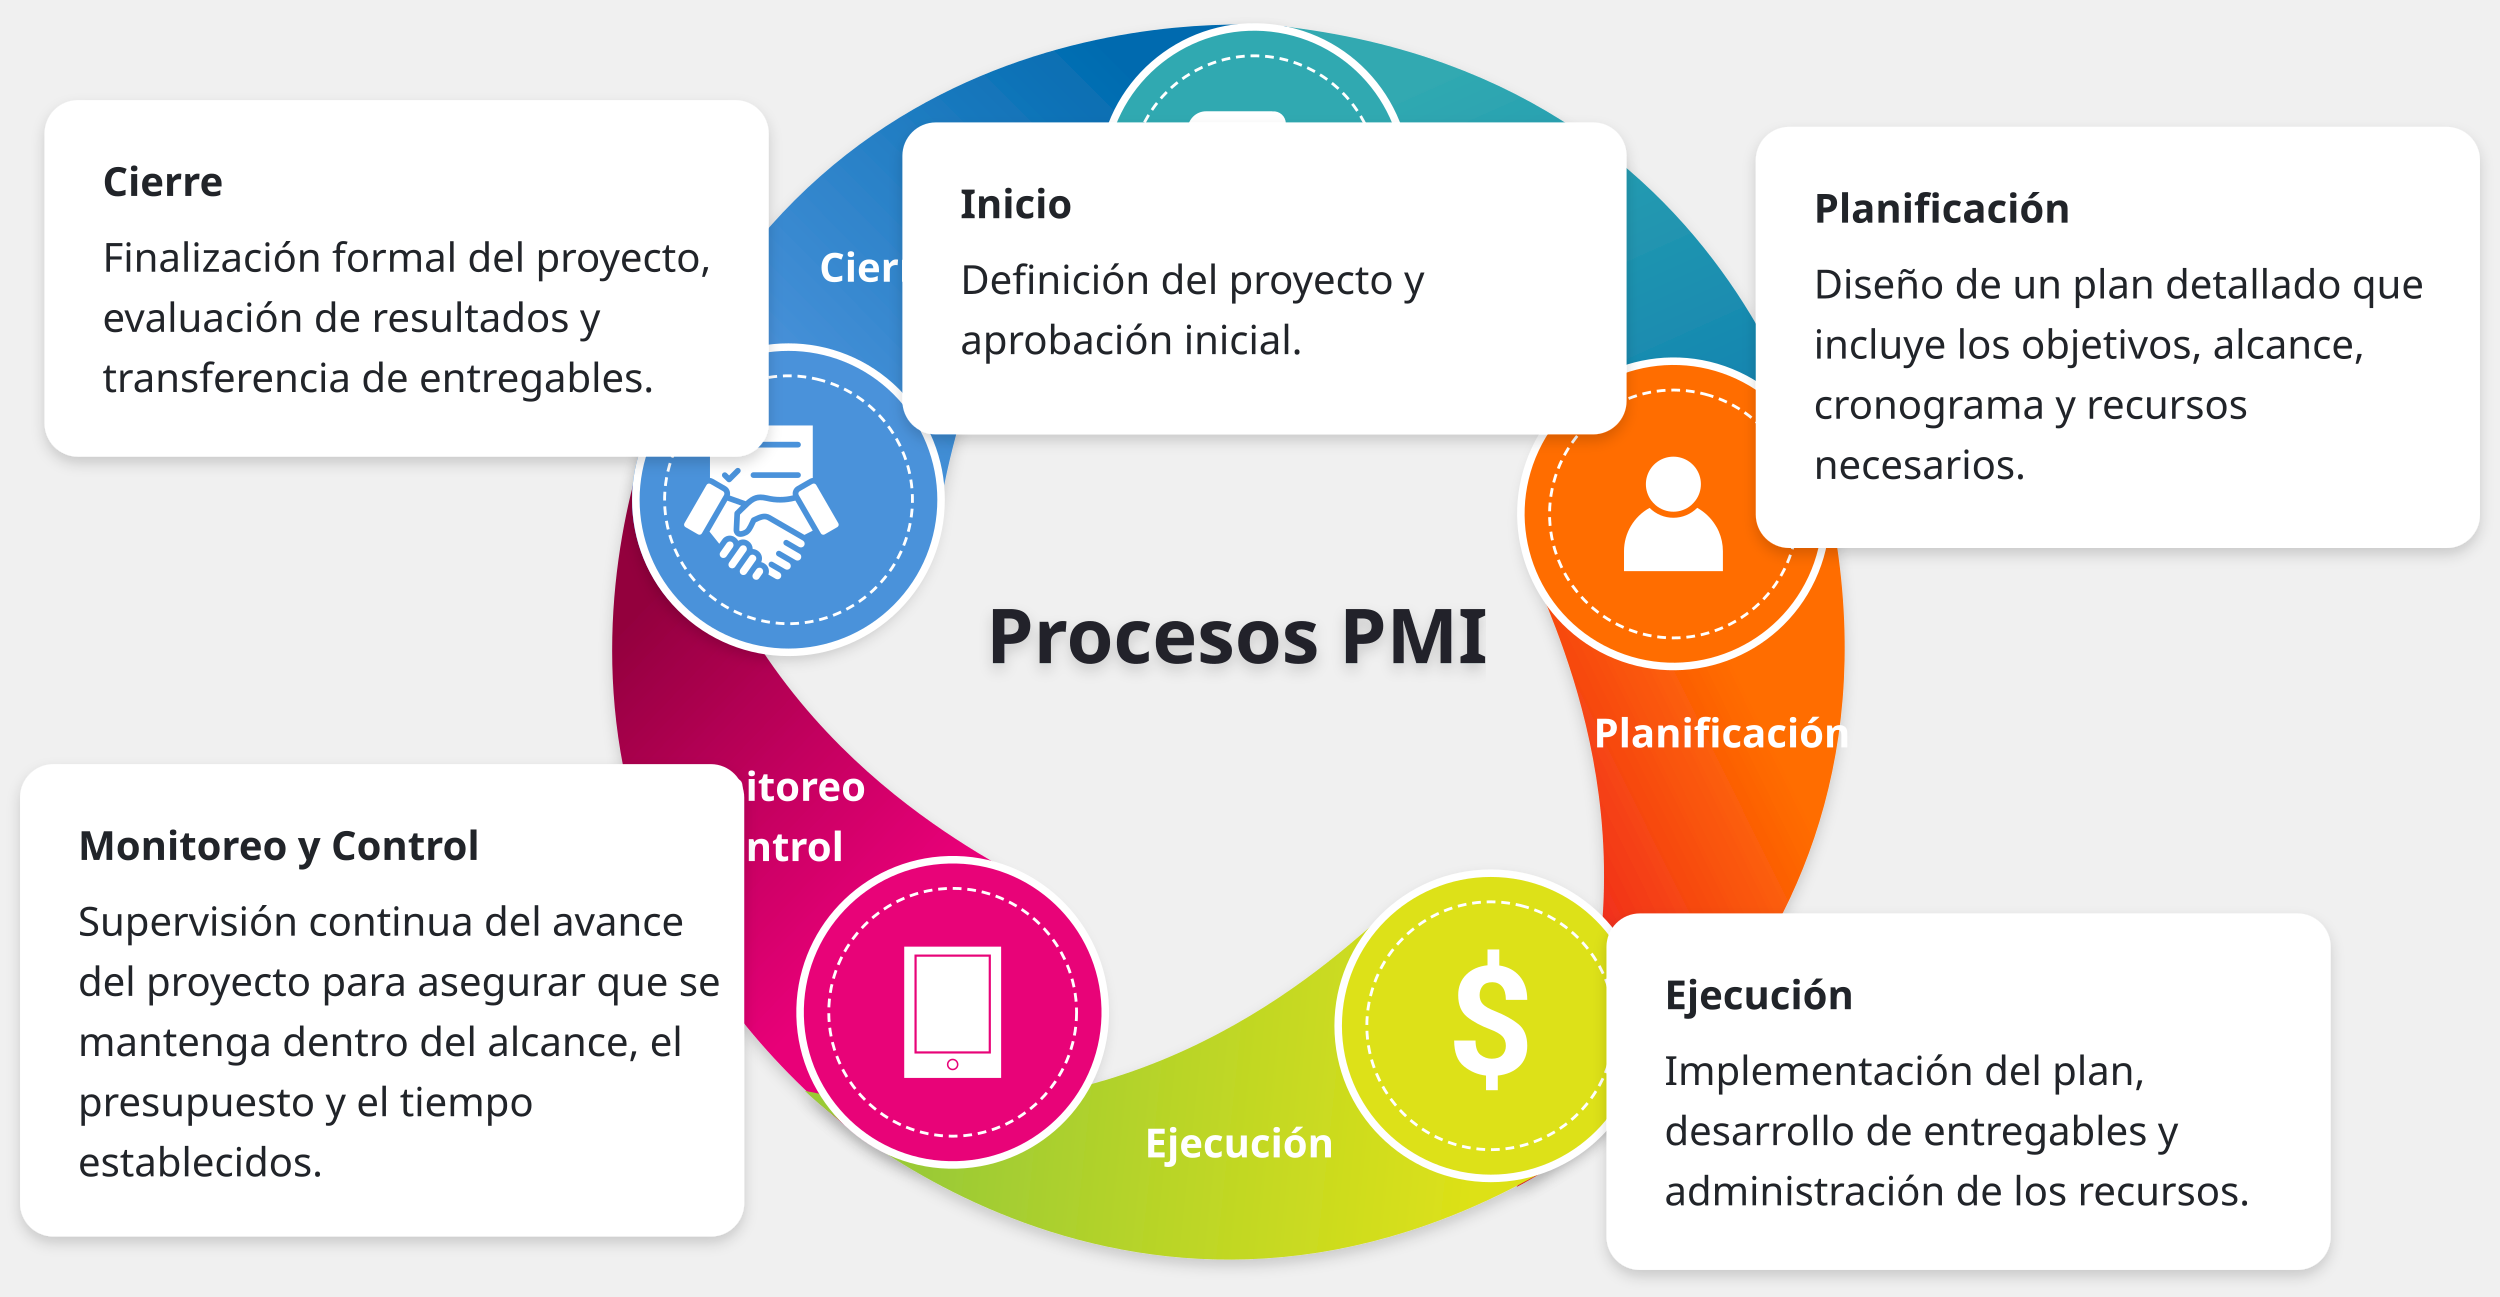
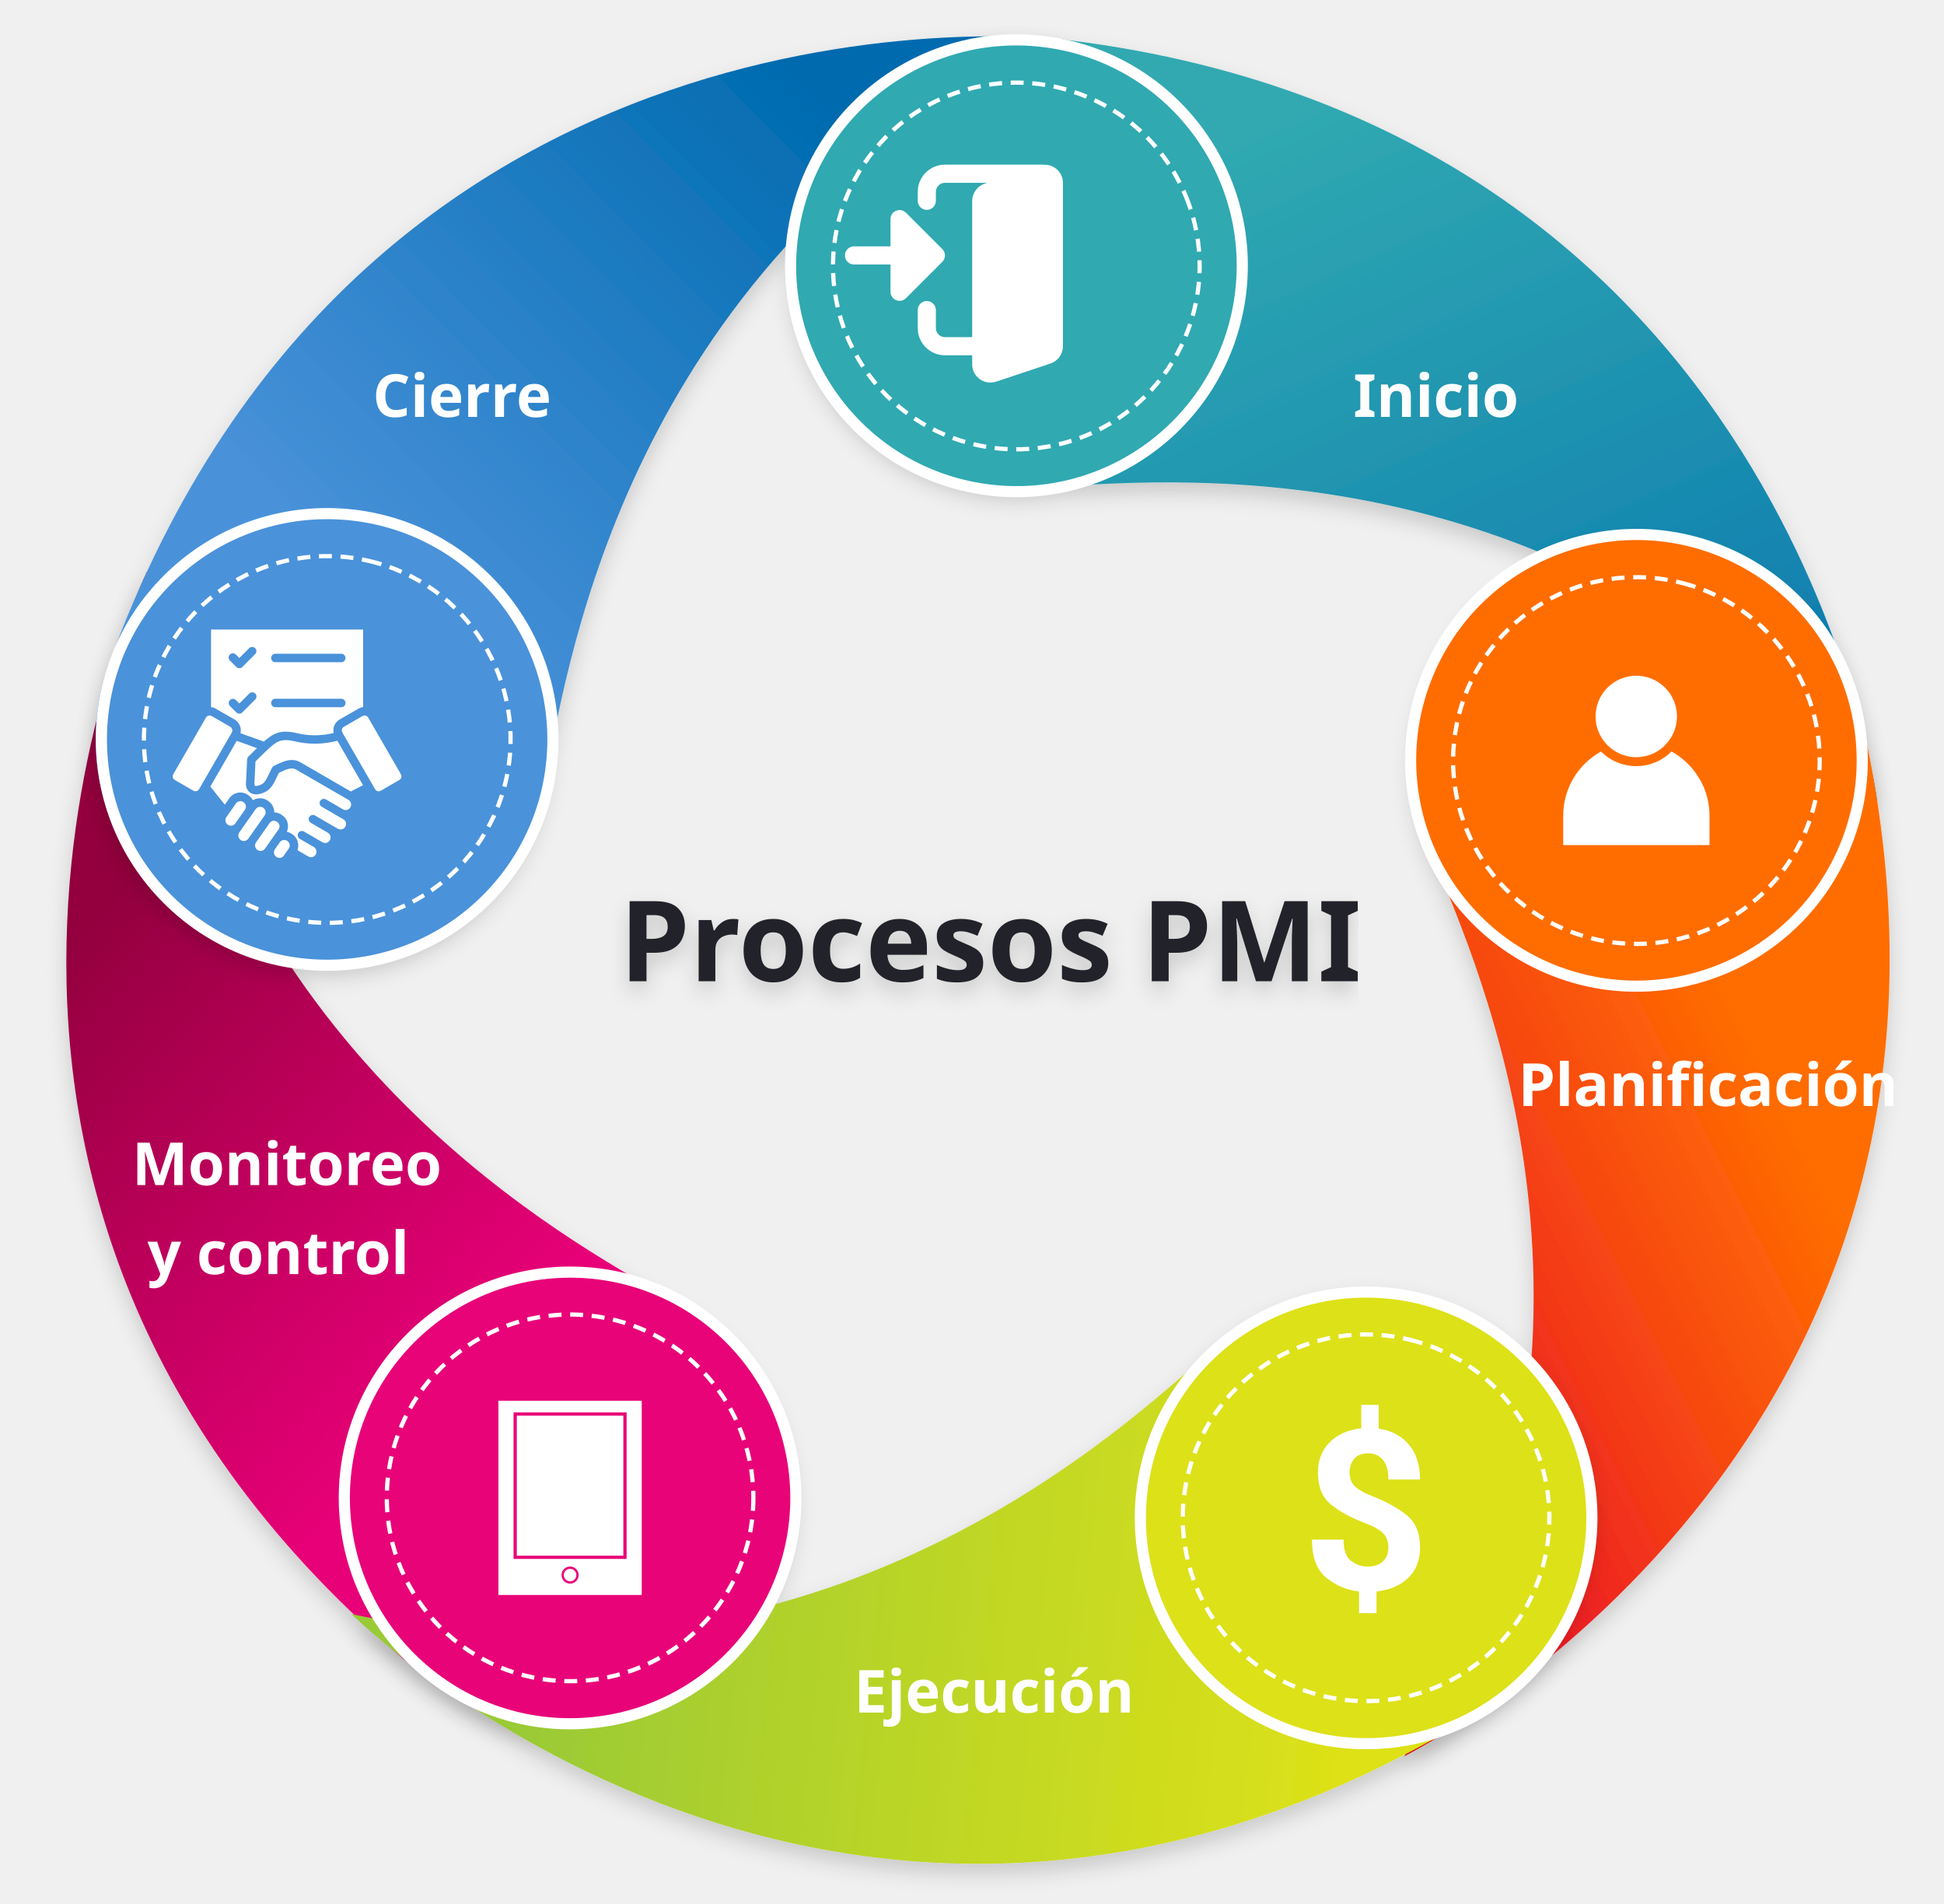
- <svg xmlns="http://www.w3.org/2000/svg" width="1122" height="581.94" viewBox="0 0 1122 581.94">
+ <svg xmlns="http://www.w3.org/2000/svg" width="589.767" height="577.298" viewBox="0 0 589.767 577.298">
  <defs>
    <linearGradient id="linear-gradient" x1="0.28" y1="0.217" x2="0.942" y2="1.255" gradientUnits="objectBoundingBox">
      <stop offset="0" stop-color="#30a9b1" />
      <stop offset="0.582" stop-color="#1586b0" />
      <stop offset="1" stop-color="#006baf" />
    </linearGradient>
-     <filter id="Trazado_986585" x="484.945" y="4.733" width="348.201" height="250.371" filterUnits="userSpaceOnUse">
+     <filter id="Trazado_986585" x="230.333" y="4.733" width="348.201" height="250.371" filterUnits="userSpaceOnUse">
      <feOffset dy="3" input="SourceAlpha" />
      <feGaussianBlur stdDeviation="3" result="blur" />
      <feFlood flood-opacity="0.161" />
      <feComposite operator="in" in2="blur" />
      <feComposite in="SourceGraphic" />
    </filter>
    <linearGradient id="linear-gradient-2" x1="0.539" y1="0.27" x2="0.139" y2="0.771" gradientUnits="objectBoundingBox">
      <stop offset="0" stop-color="#ff6d00" />
      <stop offset="0.457" stop-color="#f74a10" />
      <stop offset="1" stop-color="#ed1c25" />
    </linearGradient>
-     <filter id="Trazado_986586" x="671.616" y="156.639" width="165.281" height="388.063" filterUnits="userSpaceOnUse">
+     <filter id="Trazado_986586" x="417.004" y="156.639" width="165.281" height="388.063" filterUnits="userSpaceOnUse">
      <feOffset dy="3" input="SourceAlpha" />
      <feGaussianBlur stdDeviation="3" result="blur-2" />
      <feFlood flood-opacity="0.161" />
      <feComposite operator="in" in2="blur-2" />
      <feComposite in="SourceGraphic" />
    </filter>
    <linearGradient id="linear-gradient-3" x1="0.551" y1="0.705" x2="0.208" y2="0.186" gradientUnits="objectBoundingBox">
      <stop offset="0" stop-color="#e80378" />
      <stop offset="0.437" stop-color="#c50360" />
      <stop offset="1" stop-color="#93033e" />
    </linearGradient>
-     <filter id="Trazado_986587" x="265.737" y="167.43" width="239.097" height="368.58" filterUnits="userSpaceOnUse">
+     <filter id="Trazado_986587" x="11.126" y="167.43" width="239.097" height="368.58" filterUnits="userSpaceOnUse">
      <feOffset dy="3" input="SourceAlpha" />
      <feGaussianBlur stdDeviation="3" result="blur-3" />
      <feFlood flood-opacity="0.161" />
      <feComposite operator="in" in2="blur-3" />
      <feComposite in="SourceGraphic" />
    </filter>
    <linearGradient id="linear-gradient-4" x1="0.29" y1="0.637" x2="0.817" y2="0.135" gradientUnits="objectBoundingBox">
      <stop offset="0" stop-color="#4a92da" />
      <stop offset="0.497" stop-color="#2780c6" />
      <stop offset="1" stop-color="#006baf" />
    </linearGradient>
-     <filter id="Trazado_986588" x="274.626" y="4.999" width="311.993" height="300.306" filterUnits="userSpaceOnUse">
+     <filter id="Trazado_986588" x="20.015" y="4.999" width="311.993" height="300.306" filterUnits="userSpaceOnUse">
      <feOffset dy="3" input="SourceAlpha" />
      <feGaussianBlur stdDeviation="3" result="blur-4" />
      <feFlood flood-opacity="0.161" />
      <feComposite operator="in" in2="blur-4" />
      <feComposite in="SourceGraphic" />
    </filter>
    <linearGradient id="linear-gradient-5" x1="0.812" y1="0.508" x2="0.154" y2="0.475" gradientUnits="objectBoundingBox">
      <stop offset="0" stop-color="#dde118" />
      <stop offset="0.542" stop-color="#bad527" />
      <stop offset="1" stop-color="#9aca36" />
    </linearGradient>
-     <filter id="Trazado_986611" x="352.255" y="384.462" width="394.873" height="192.836" filterUnits="userSpaceOnUse">
+     <filter id="Trazado_986611" x="97.644" y="384.462" width="394.873" height="192.836" filterUnits="userSpaceOnUse">
      <feOffset dy="3" input="SourceAlpha" />
      <feGaussianBlur stdDeviation="3" result="blur-5" />
      <feFlood flood-opacity="0.161" />
      <feComposite operator="in" in2="blur-5" />
      <feComposite in="SourceGraphic" />
    </filter>
-     <filter id="Procesos_PMI" x="433.567" y="254.619" width="233" height="64" filterUnits="userSpaceOnUse">
+     <filter id="Procesos_PMI" x="178.955" y="254.619" width="233" height="64" filterUnits="userSpaceOnUse">
      <feOffset dy="3" input="SourceAlpha" />
      <feGaussianBlur stdDeviation="3" result="blur-6" />
      <feFlood flood-opacity="0.161" />
      <feComposite operator="in" in2="blur-6" />
      <feComposite in="SourceGraphic" />
    </filter>
-     <filter id="Rectángulo_408084" x="712" y="403.94" width="343" height="178" filterUnits="userSpaceOnUse">
-       <feOffset dy="3" input="SourceAlpha" />
-       <feGaussianBlur stdDeviation="3" result="blur-7" />
-       <feFlood flood-opacity="0.161" />
-       <feComposite operator="in" in2="blur-7" />
-       <feComposite in="SourceGraphic" />
-     </filter>
-     <filter id="Rectángulo_408084-2" x="779" y="50.94" width="343" height="207" filterUnits="userSpaceOnUse">
-       <feOffset dy="3" input="SourceAlpha" />
-       <feGaussianBlur stdDeviation="3" result="blur-8" />
-       <feFlood flood-opacity="0.161" />
-       <feComposite operator="in" in2="blur-8" />
-       <feComposite in="SourceGraphic" />
-     </filter>
-     <filter id="Rectángulo_408074" x="396" y="48.94" width="343" height="158" filterUnits="userSpaceOnUse">
-       <feOffset dy="3" input="SourceAlpha" />
-       <feGaussianBlur stdDeviation="3" result="blur-9" />
-       <feFlood flood-opacity="0.161" />
-       <feComposite operator="in" in2="blur-9" />
-       <feComposite in="SourceGraphic" />
-     </filter>
-     <filter id="Rectángulo_408084-3" x="11" y="38.94" width="343" height="178" filterUnits="userSpaceOnUse">
-       <feOffset dy="3" input="SourceAlpha" />
-       <feGaussianBlur stdDeviation="3" result="blur-10" />
-       <feFlood flood-opacity="0.161" />
-       <feComposite operator="in" in2="blur-10" />
-       <feComposite in="SourceGraphic" />
-     </filter>
-     <filter id="Rectángulo_408084-4" x="0" y="336.94" width="343" height="230" filterUnits="userSpaceOnUse">
-       <feOffset dy="3" input="SourceAlpha" />
-       <feGaussianBlur stdDeviation="3" result="blur-11" />
-       <feFlood flood-opacity="0.161" />
-       <feComposite operator="in" in2="blur-11" />
-       <feComposite in="SourceGraphic" />
-     </filter>
  </defs>
-   <g id="Grupo_1151697" data-name="Grupo 1151697" transform="translate(-250 -6263.06)">
+   <g id="Grupo_1151696" data-name="Grupo 1151696" transform="translate(-504.612 -6263.06)">
    <g id="Grupo_1151682" data-name="Grupo 1151682" transform="translate(0 -38)">
      <g id="Grupo_1151659" data-name="Grupo 1151659" transform="translate(27.44 46)">
        <g id="Grupo_1151652" data-name="Grupo 1151652" transform="translate(2171 112.753)">
          <g id="Grupo_1151651" data-name="Grupo 1151651" transform="translate(0 -159.64)">
-             <g transform="matrix(1, 0, 0, 1, -1948.44, 6301.95)" filter="url(#Trazado_986585)">
-               <path id="Trazado_986585-2" data-name="Trazado 986585" d="M292.669,92.244a69.016,69.016,0,1,0,2.167,135.874c35.383-1.883,156.091-12.809,248,95.612C542.834,323.727,516.044,117.008,292.669,92.244Z" transform="translate(281.31 -80.62)" fill="url(#linear-gradient)" />
+             <g transform="matrix(1, 0, 0, 1, -1693.83, 6301.95)" filter="url(#Trazado_986585)">
+               <path id="Trazado_986585-2" data-name="Trazado 986585" d="M292.669,92.244a69.016,69.016,0,1,0,2.167,135.874c35.383-1.883,156.091-12.809,248,95.612C542.834,323.727,516.044,117.008,292.669,92.244Z" transform="translate(26.7 -80.62)" fill="url(#linear-gradient)" />
            </g>
-             <g transform="matrix(1, 0, 0, 1, -1948.44, 6301.95)" filter="url(#Trazado_986586)">
-               <path id="Trazado_986586-2" data-name="Trazado 986586" d="M460.361,237.1A69.017,69.017,0,1,0,332.5,283.123c13.232,32.869,61.528,144.583-11.319,266.63C321.182,549.75,509.208,456.475,460.361,237.1Z" transform="translate(359.44 -17.05)" fill="url(#linear-gradient-2)" />
+             <g transform="matrix(1, 0, 0, 1, -1693.83, 6301.95)" filter="url(#Trazado_986586)">
+               <path id="Trazado_986586-2" data-name="Trazado 986586" d="M460.361,237.1A69.017,69.017,0,1,0,332.5,283.123c13.232,32.869,61.528,144.583-11.319,266.63C321.182,549.75,509.208,456.475,460.361,237.1Z" transform="translate(104.82 -17.05)" fill="url(#linear-gradient-2)" />
            </g>
-             <g transform="matrix(1, 0, 0, 1, -1948.44, 6301.95)" filter="url(#Trazado_986587)">
-               <path id="Trazado_986587-2" data-name="Trazado 986587" d="M190.571,518.365a69.017,69.017,0,1,0,72.908-114.677C232.89,385.8,126.75,327.061,109.606,185.964,109.6,185.967,17.62,374.848,190.571,518.365Z" transform="translate(189.57 -12.53)" fill="url(#linear-gradient-3)" />
+             <g transform="matrix(1, 0, 0, 1, -1693.83, 6301.95)" filter="url(#Trazado_986587)">
+               <path id="Trazado_986587-2" data-name="Trazado 986587" d="M190.571,518.365a69.017,69.017,0,1,0,72.908-114.677C232.89,385.8,126.75,327.061,109.606,185.964,109.6,185.967,17.62,374.848,190.571,518.365Z" transform="translate(-65.04 -12.53)" fill="url(#linear-gradient-3)" />
            </g>
-             <g transform="matrix(1, 0, 0, 1, -1948.44, 6301.95)" filter="url(#Trazado_986588)">
-               <path id="Trazado_986588-2" data-name="Trazado 986588" d="M96.158,277.079a69.016,69.016,0,1,0,132.1,31.879c7.023-34.73,28.116-154.595,156.072-216.472C384.327,92.483,175.989,66.994,96.158,277.079Z" transform="translate(193.29 -80.51)" fill="url(#linear-gradient-4)" />
+             <g transform="matrix(1, 0, 0, 1, -1693.83, 6301.95)" filter="url(#Trazado_986588)">
+               <path id="Trazado_986588-2" data-name="Trazado 986588" d="M96.158,277.079a69.016,69.016,0,1,0,132.1,31.879c7.023-34.73,28.116-154.595,156.072-216.472C384.327,92.483,175.989,66.994,96.158,277.079Z" transform="translate(-61.32 -80.51)" fill="url(#linear-gradient-4)" />
            </g>
            <rect id="Rectángulo_408063" data-name="Rectángulo 408063" width="71.028" height="66.426" transform="translate(-1215.196 6625.985)" fill="none" />
            <rect id="Rectángulo_408064" data-name="Rectángulo 408064" width="71.028" height="66.426" transform="translate(-1643.468 6638.796)" fill="none" />
            <rect id="Rectángulo_408065" data-name="Rectángulo 408065" width="71.028" height="66.426" transform="translate(-1572.216 6384.324)" fill="none" />
            <rect id="Rectángulo_408066" data-name="Rectángulo 408066" width="71.028" height="66.426" transform="translate(-1295.944 6375.491)" fill="none" />
            <g id="Grupo_1151638" data-name="Grupo 1151638" transform="translate(-1691.44 6429.36)">
              <circle id="Elipse_11721" data-name="Elipse 11721" cx="68.493" cy="68.493" r="68.493" transform="translate(0 96.863) rotate(-45)" fill="#4a92da" stroke="#fff" stroke-miterlimit="10" stroke-width="3.378" />
              <g id="Grupo_1151637" data-name="Grupo 1151637" transform="translate(30.108 30.094)">
                <circle id="Elipse_11722" data-name="Elipse 11722" cx="55.607" cy="55.607" r="55.607" transform="matrix(0.227, -0.974, 0.974, 0.227, 0, 108.323)" fill="none" stroke="#fff" stroke-miterlimit="10" stroke-width="1.279" stroke-dasharray="3.931 2.621" />
              </g>
            </g>
            <g id="Grupo_1151641" data-name="Grupo 1151641" transform="translate(-1464.167 6303.887)">
              <ellipse id="Elipse_11723" data-name="Elipse 11723" cx="68.493" cy="68.495" rx="68.493" ry="68.495" transform="matrix(0.162, -0.987, 0.987, 0.162, 0, 135.178)" fill="#30a9b1" stroke="#fff" stroke-miterlimit="10" stroke-width="3.378" />
              <g id="Grupo_1151640" data-name="Grupo 1151640" transform="translate(6.26 6.323)">
                <circle id="Elipse_11724" data-name="Elipse 11724" cx="55.607" cy="55.607" r="55.607" transform="translate(0 41.728) rotate(-22.038)" fill="none" stroke="#fff" stroke-miterlimit="10" stroke-width="1.279" stroke-dasharray="3.931 2.621" />
              </g>
            </g>
            <g id="Grupo_1151644" data-name="Grupo 1151644" transform="translate(-1288.431 6441.496)">
              <circle id="Elipse_11725" data-name="Elipse 11725" cx="68.493" cy="68.493" r="68.493" transform="translate(0 124.096) rotate(-64.939)" fill="#ff6d00" stroke="#fff" stroke-miterlimit="10" stroke-width="3.378" />
              <g id="Grupo_1151642" data-name="Grupo 1151642" transform="translate(68.845 65.403)">
                <path id="Trazado_986609" data-name="Trazado 986609" d="M393.614,237.1v8.944H349.23V237.1a22.2,22.2,0,0,1,11.481-19.429,15.061,15.061,0,0,0,21.376-.022,22.441,22.441,0,0,1,8.265,7.949c.249.408.5.793.724,1.223.227.452.452.906.657,1.359A22.164,22.164,0,0,1,393.614,237.1Z" transform="translate(-349.23 -194.683)" fill="#fff" />
                <path id="Trazado_986610" data-name="Trazado 986610" d="M379.637,216.636a12.319,12.319,0,0,1-2.354,7.247,14.145,14.145,0,0,1-.906,1.087,11.722,11.722,0,0,1-1.064,1.065,12.313,12.313,0,0,1-16.031,0,11.5,11.5,0,0,1-1.064-1.042c-.316-.341-.611-.7-.906-1.087a12.346,12.346,0,1,1,22.327-7.269Z" transform="translate(-345.127 -204.294)" fill="#fff" />
              </g>
              <g id="Grupo_1151643" data-name="Grupo 1151643" transform="translate(23.149 23.227)">
                <circle id="Elipse_11726" data-name="Elipse 11726" cx="55.607" cy="55.607" r="55.607" transform="translate(0 107.567) rotate(-75.291)" fill="none" stroke="#fff" stroke-miterlimit="10" stroke-width="1.279" stroke-dasharray="3.931 2.621" />
              </g>
            </g>
            <g id="Grupo_1151647" data-name="Grupo 1151647" transform="translate(-1587.185 6692.409)">
-               <g transform="matrix(1, 0, 0, 1, -361.26, -390.46)" filter="url(#Trazado_986611)">
-                 <path id="Trazado_986611-2" data-name="Trazado 986611" d="M476.336,441.8A69.016,69.016,0,1,0,391.423,335.7c-26.821,23.156-116.893,105-255.947,75.568C135.476,411.272,284.576,559,476.336,441.8Z" transform="translate(225.78 78.3)" fill="url(#linear-gradient-5)" />
+               <g transform="matrix(1, 0, 0, 1, -106.64, -390.46)" filter="url(#Trazado_986611)">
+                 <path id="Trazado_986611-2" data-name="Trazado 986611" d="M476.336,441.8A69.016,69.016,0,1,0,391.423,335.7c-26.821,23.156-116.893,105-255.947,75.568C135.476,411.272,284.576,559,476.336,441.8Z" transform="translate(-28.83 78.3)" fill="url(#linear-gradient-5)" />
              </g>
              <g id="Grupo_1151646" data-name="Grupo 1151646" transform="translate(239.317 1.426)">
                <circle id="Elipse_11727" data-name="Elipse 11727" cx="68.493" cy="68.493" r="68.493" fill="#dde118" stroke="#fff" stroke-miterlimit="10" stroke-width="3.378" />
                <text id="_" data-name="$" transform="translate(48.993 90.266)" fill="#fff" font-size="68" font-family="Roboto-Bold, Roboto" font-weight="700">
                  <tspan x="0" y="0">$</tspan>
                </text>
                <g id="Grupo_1151645" data-name="Grupo 1151645" transform="translate(1.197 1.183)">
                  <circle id="Elipse_11728" data-name="Elipse 11728" cx="55.607" cy="55.607" r="55.607" transform="matrix(0.239, -0.971, 0.971, 0.239, 0, 107.99)" fill="none" stroke="#fff" stroke-miterlimit="10" stroke-width="1.279" stroke-dasharray="3.931 2.621" />
                </g>
              </g>
            </g>
            <g id="Grupo_1151650" data-name="Grupo 1151650" transform="translate(-1591.136 6686.027)">
              <ellipse id="Elipse_11729" data-name="Elipse 11729" cx="68.493" cy="68.495" rx="68.493" ry="68.495" transform="translate(0 3.575) rotate(-1.496)" fill="#e80378" stroke="#fff" stroke-miterlimit="10" stroke-width="3.378" />
              <g id="Grupo_1151648" data-name="Grupo 1151648" transform="translate(48.511 40.776)">
                <rect id="Rectángulo_408069" data-name="Rectángulo 408069" width="43.49" height="58.913" fill="#fff" />
                <rect id="Rectángulo_408070" data-name="Rectángulo 408070" width="33.313" height="43.454" transform="translate(5.089 4.029)" fill="none" stroke="#e80378" stroke-miterlimit="10" stroke-width="0.983" />
                <path id="Trazado_986612" data-name="Trazado 986612" d="M177.223,363.855a2.249,2.249,0,1,1-2.249-2.249A2.249,2.249,0,0,1,177.223,363.855Z" transform="translate(-153.227 -310.976)" fill="none" stroke="#e80378" stroke-miterlimit="10" stroke-width="0.695" />
              </g>
              <g id="Grupo_1151649" data-name="Grupo 1151649" transform="translate(14.65 14.626)">
                <circle id="Elipse_11730" data-name="Elipse 11730" cx="55.607" cy="55.607" r="55.607" fill="none" stroke="#fff" stroke-miterlimit="10" stroke-width="1.279" stroke-dasharray="3.931 2.621" />
              </g>
            </g>
            <rect id="Rectángulo_408071" data-name="Rectángulo 408071" width="71.028" height="66.426" transform="translate(-1432.851 6788.386)" fill="none" />
          </g>
          <text id="Inicio" transform="translate(-1283.279 6268.746)" fill="#fff" font-size="18" font-family="SegoeUI-Bold, Segoe UI" font-weight="700">
            <tspan x="0" y="0">Inicio</tspan>
          </text>
-           <g transform="matrix(1, 0, 0, 1, -1948.44, 6142.31)" filter="url(#Procesos_PMI)">
-             <text id="Procesos_PMI-2" data-name="Procesos PMI" transform="translate(442.57 297.62)" fill="#212429" font-size="34" font-family="SegoeUI-Bold, Segoe UI" font-weight="700">
+           <g transform="matrix(1, 0, 0, 1, -1693.83, 6142.31)" filter="url(#Procesos_PMI)">
+             <text id="Procesos_PMI-2" data-name="Procesos PMI" transform="translate(187.95 297.62)" fill="#212429" font-size="34" font-family="SegoeUI-Bold, Segoe UI" font-weight="700">
              <tspan x="0" y="0">Procesos PMI</tspan>
            </text>
          </g>
          <text id="Planificación" transform="translate(-1233.279 6477.746)" fill="#fff" font-size="18" font-family="SegoeUI-Bold, Segoe UI" font-weight="700">
            <tspan x="0" y="0">Planificación</tspan>
          </text>
          <text id="Ejecución" transform="translate(-1434.752 6661.746)" fill="#fff" font-size="18" font-family="SegoeUI-Bold, Segoe UI" font-weight="700">
            <tspan x="0" y="0">Ejecución</tspan>
          </text>
          <text id="Cierre" transform="translate(-1580.779 6268.746)" fill="#fff" font-size="18" font-family="SegoeUI-Bold, Segoe UI" font-weight="700">
            <tspan x="0" y="0">Cierre</tspan>
          </text>
          <text id="Monitoreo_y_control" data-name="Monitoreo  y control" transform="translate(-1653.779 6501.746)" fill="#fff" font-size="18" font-family="SegoeUI-Bold, Segoe UI" font-weight="700">
            <tspan x="0" y="0">Monitoreo</tspan>
            <tspan x="0" y="27" xml:space="preserve"> y control</tspan>
          </text>
        </g>
      </g>
      <g id="iniciar-sesion" transform="translate(761 6351)">
        <path id="Trazado_986614" data-name="Trazado 986614" d="M46.062.041C45.993.036,45.935,0,45.864,0h-29.6A8.271,8.271,0,0,0,8,8.261v2.754a2.754,2.754,0,0,0,5.507,0V8.261a2.758,2.758,0,0,1,2.754-2.754h12.83l-.84.281a5.536,5.536,0,0,0-3.729,5.227V52.321H16.261a2.758,2.758,0,0,1-2.754-2.754V44.06A2.754,2.754,0,0,0,8,44.06v5.507a8.271,8.271,0,0,0,8.261,8.261h8.261v2.754a5.513,5.513,0,0,0,5.507,5.507,5.788,5.788,0,0,0,1.754-.273L48.328,60.3a5.535,5.535,0,0,0,3.731-5.227V5.507a5.518,5.518,0,0,0-6-5.466Z" transform="translate(14.03)" fill="#fff" />
        <path id="Trazado_986615" data-name="Trazado 986615" d="M29.484,16.822,18.469,5.807a2.753,2.753,0,0,0-4.7,1.947v8.261H2.754a2.754,2.754,0,1,0,0,5.507H13.769v8.261a2.753,2.753,0,0,0,4.7,1.947L29.484,20.716a2.751,2.751,0,0,0,0-3.894Z" transform="translate(0 8.768)" fill="#fff" />
      </g>
      <path id="cierre-2" data-name="cierre" d="M70.132,46.764H90.143a1.279,1.279,0,0,1,0,2.559H70.132a1.279,1.279,0,0,1,0-2.559Zm1.344,57.183L70,106.042a1.678,1.678,0,0,0,1.321,2.64,1.492,1.492,0,0,0,1.4-.728l1.473-2.095a1.661,1.661,0,0,0-2.717-1.912Zm-3.111-5.8a1.54,1.54,0,0,1,2.3-.382,1.559,1.559,0,0,1,.416,2.3L66.975,105.9a1.662,1.662,0,0,1-2.718-1.911Zm-5.357-2.608L59.2,100.955a1.662,1.662,0,0,0,2.718,1.913L66.9,95.786a1.662,1.662,0,0,0-2.718-1.913Zm-2.092-1.473-2.943,4.182a1.662,1.662,0,0,1-2.715-1.915L58.2,92.154a1.662,1.662,0,0,1,2.72,1.91Zm29.545-23.42,9.93,17.2a1.268,1.268,0,0,0,1.722.461l5.659-3.266a1.266,1.266,0,0,0,.462-1.725l-9.93-17.2a1.264,1.264,0,0,0-1.723-.463L90.924,68.92A1.27,1.27,0,0,0,90.461,70.643ZM65.6,77.957c4.646-4.577,5.749-5.663,10.253-4.673a26.289,26.289,0,0,0,13.094-.144l7.792,13.493-3.712,1.9L77.807,79.718c-2.66-1.535-5.169-.343-7.384.708-.539.257-1.026.395-1.288.887-.817,1.538-1.832,4.326-3,4.955-1.185.639-1.97.662-2.186.526-.092-.058-.178-.313-.157-.746l.315-6.628C64.645,78.9,65.148,78.4,65.6,77.957Zm-7.184-4.774,6.154,2.2-2.607,2.555a1.276,1.276,0,0,0-.387.859l-.34,7.131a3.147,3.147,0,0,0,1.35,3.032c1.175.74,2.868.584,4.765-.44,1.611-.869,2.543-2.859,3.365-4.614.166-.357.326-.7.484-1.019.107-.05.213-.1.319-.151,2.175-1.031,3.582-1.625,5-.8L92.347,91.09a1.663,1.663,0,0,1-1.671,2.874l-5.17-3.011a1.28,1.28,0,1,0-1.288,2.212l5.171,3.009v0l1.353.786a1.489,1.489,0,0,1,.844,1.331,1.676,1.676,0,0,1-2.517,1.542l-6.9-4.016a1.279,1.279,0,0,0-1.288,2.21l5.223,3.042h0a1.662,1.662,0,0,1-1.674,2.871l-5.6-3.257A1.28,1.28,0,0,0,77.55,102.9l4.262,2.48a1.662,1.662,0,0,1-1.675,2.871l-3.305-1.924a4.088,4.088,0,0,0-1.584-4.854,4.543,4.543,0,0,0-1.623-.72,4.078,4.078,0,0,0-1.488-5.079,4.451,4.451,0,0,0-2.327-.817A4.239,4.239,0,0,0,67.953,91.4a4.137,4.137,0,0,0-4.625-.21,4.5,4.5,0,0,0-1.36-1.509A4.076,4.076,0,0,0,56.1,90.683l-1.3,1.842-4.39-5.481ZM56.468,68.92,50.81,65.653a1.261,1.261,0,0,0-1.722.463l-9.928,17.2a1.263,1.263,0,0,0,.46,1.722L45.278,88.3A1.268,1.268,0,0,0,47,87.842l9.93-17.2a1.269,1.269,0,0,0-.462-1.724Zm3.646-18.148a1.274,1.274,0,0,1-1.808,0l-1.961-1.961A1.279,1.279,0,0,1,58.154,47l1.057,1.055,3.017-3.016a1.279,1.279,0,0,1,1.808,1.808ZM50.627,39.411V62.953a3.818,3.818,0,0,1,1.462.484L57.748,66.7a3.83,3.83,0,0,1,1.812,4.17l7.094,2.533c2.993-2.673,5.2-3.624,9.751-2.621a23.459,23.459,0,0,0,11.411.011A3.826,3.826,0,0,1,89.644,66.7L95.3,63.437a3.815,3.815,0,0,1,1.464-.484V39.411ZM64.036,58.825a1.276,1.276,0,0,1,0,1.808l-3.921,3.924a1.28,1.28,0,0,1-1.808,0L56.346,62.6a1.28,1.28,0,0,1,1.808-1.811l1.057,1.058,3.017-3.018a1.28,1.28,0,0,1,1.808,0Zm6.1,1.587H90.143a1.279,1.279,0,1,1,0,2.559H70.132a1.279,1.279,0,1,1,0-2.559Z" transform="translate(518.01 6452.589)" fill="#fff" fill-rule="evenodd" />
    </g>
-     <g id="Grupo_1151688" data-name="Grupo 1151688" transform="translate(21 219)">
-       <g transform="matrix(1, 0, 0, 1, 229, 6044.06)" filter="url(#Rectángulo_408084)">
-         <rect id="Rectángulo_408084-5" data-name="Rectángulo 408084" width="325" height="160" rx="15" transform="translate(721 409.94)" fill="#fff" />
-       </g>
-       <text id="Implementación_del_plan_desarrollo_de_entregables_y_administración_de_los_recursos." data-name="Implementación del plan, desarrollo de entregables y administración de los recursos." transform="translate(976 6512)" fill="#212429" font-size="18" font-family="SegoeUI, Segoe UI" letter-spacing="0em">
-         <tspan x="0" y="19">Implementación del plan, </tspan>
-         <tspan x="0" y="46">desarrollo de entregables y </tspan>
-         <tspan x="0" y="73">administración de los recursos.</tspan>
-       </text>
-       <text id="Ejecución-2" data-name="Ejecución" transform="translate(976 6478)" fill="#212429" font-size="18" font-family="SegoeUI-Bold, Segoe UI" font-weight="700" letter-spacing="0em">
-         <tspan x="0" y="19">Ejecución</tspan>
-       </text>
-     </g>
-     <g id="Grupo_1151689" data-name="Grupo 1151689" transform="translate(88 -134)">
-       <g transform="matrix(1, 0, 0, 1, 162, 6397.06)" filter="url(#Rectángulo_408084-2)">
-         <rect id="Rectángulo_408084-6" data-name="Rectángulo 408084" width="325" height="189" rx="15" transform="translate(788 56.94)" fill="#fff" />
-       </g>
-       <text id="Diseño_de_un_plan_detallado_que_incluye_los_objetivos_alcance_cronograma_y_recursos_necesarios." data-name="Diseño de un plan detallado que incluye los objetivos, alcance, cronograma y recursos necesarios." transform="translate(976 6512)" fill="#212429" font-size="18" font-family="SegoeUI, Segoe UI" letter-spacing="0em">
-         <tspan x="0" y="19">Diseño de un plan detallado que </tspan>
-         <tspan x="0" y="46">incluye los objetivos, alcance, </tspan>
-         <tspan x="0" y="73">cronograma y recursos </tspan>
-         <tspan x="0" y="100">necesarios.</tspan>
-       </text>
-       <text id="Planificación-2" data-name="Planificación" transform="translate(976 6478)" fill="#212429" font-size="18" font-family="SegoeUI-Bold, Segoe UI" font-weight="700" letter-spacing="0em">
-         <tspan x="0" y="19">Planificación</tspan>
-       </text>
-     </g>
-     <g id="Grupo_1151690" data-name="Grupo 1151690" transform="translate(-295 51)">
-       <g transform="matrix(1, 0, 0, 1, 545, 6212.06)" filter="url(#Rectángulo_408074)">
-         <rect id="Rectángulo_408074-2" data-name="Rectángulo 408074" width="325" height="140" rx="15" transform="translate(405 54.94)" fill="#fff" />
-       </g>
-       <text id="Definición_del_proyecto_y_aprobación_inicial." data-name="Definición del proyecto y aprobación inicial." transform="translate(976 6325)" fill="#212429" font-size="18" font-family="SegoeUI, Segoe UI" letter-spacing="0em">
-         <tspan x="0" y="19">Definición del proyecto y </tspan>
-         <tspan x="0" y="46">aprobación inicial.</tspan>
-       </text>
-       <text id="Inicio-2" data-name="Inicio" transform="translate(976 6291)" fill="#212429" font-size="18" font-family="SegoeUI-Bold, Segoe UI" font-weight="700" letter-spacing="0em">
-         <tspan x="0" y="19">Inicio</tspan>
-       </text>
-     </g>
-     <g id="Grupo_1151691" data-name="Grupo 1151691" transform="translate(-680 -146)">
-       <g transform="matrix(1, 0, 0, 1, 930, 6409.06)" filter="url(#Rectángulo_408084-3)">
-         <rect id="Rectángulo_408084-7" data-name="Rectángulo 408084" width="325" height="160" rx="15" transform="translate(20 44.94)" fill="#fff" />
-       </g>
-       <text id="Finalización_formal_del_proyecto_evaluación_de_resultados_y_transferencia_de_entregables." data-name="Finalización formal del proyecto, evaluación de resultados y transferencia de entregables." transform="translate(976 6512)" fill="#212429" font-size="18" font-family="SegoeUI, Segoe UI" letter-spacing="0em">
-         <tspan x="0" y="19">Finalización formal del proyecto, </tspan>
-         <tspan x="0" y="46">evaluación de resultados y </tspan>
-         <tspan x="0" y="73">transferencia de entregables.</tspan>
-       </text>
-       <text id="Cierre-3" data-name="Cierre" transform="translate(976 6478)" fill="#212429" font-size="18" font-family="SegoeUI-Bold, Segoe UI" font-weight="700" letter-spacing="0em">
-         <tspan x="0" y="19">Cierre</tspan>
-       </text>
-     </g>
-     <g id="Grupo_1151692" data-name="Grupo 1151692" transform="translate(-691 152)">
-       <g transform="matrix(1, 0, 0, 1, 941, 6111.06)" filter="url(#Rectángulo_408084-4)">
-         <rect id="Rectángulo_408084-8" data-name="Rectángulo 408084" width="325" height="212" rx="15" transform="translate(9 342.94)" fill="#fff" />
-       </g>
-       <text id="Supervisión_continua_del_avance_del_proyecto_para_asegurar_que_se_mantenga_dentro_del_alcance_el_presupuesto_y_el_tiempo_establecidos." data-name="Supervisión continua del avance del proyecto para asegurar que se mantenga dentro del alcance, el presupuesto y el tiempo establecidos." transform="translate(976 6512)" fill="#212429" font-size="18" font-family="SegoeUI, Segoe UI" letter-spacing="0em">
-         <tspan x="0" y="19">Supervisión continua del avance </tspan>
-         <tspan x="0" y="46">del proyecto para asegurar que se </tspan>
-         <tspan x="0" y="73">mantenga dentro del alcance, el </tspan>
-         <tspan x="0" y="100">presupuesto y el tiempo </tspan>
-         <tspan x="0" y="127">establecidos.</tspan>
-       </text>
-       <text id="Monitoreo_y_Control-2" data-name="Monitoreo y Control" transform="translate(976 6478)" fill="#212429" font-size="18" font-family="SegoeUI-Bold, Segoe UI" font-weight="700" letter-spacing="0em">
-         <tspan x="0" y="19">Monitoreo y Control</tspan>
-       </text>
-     </g>
  </g>
</svg>
